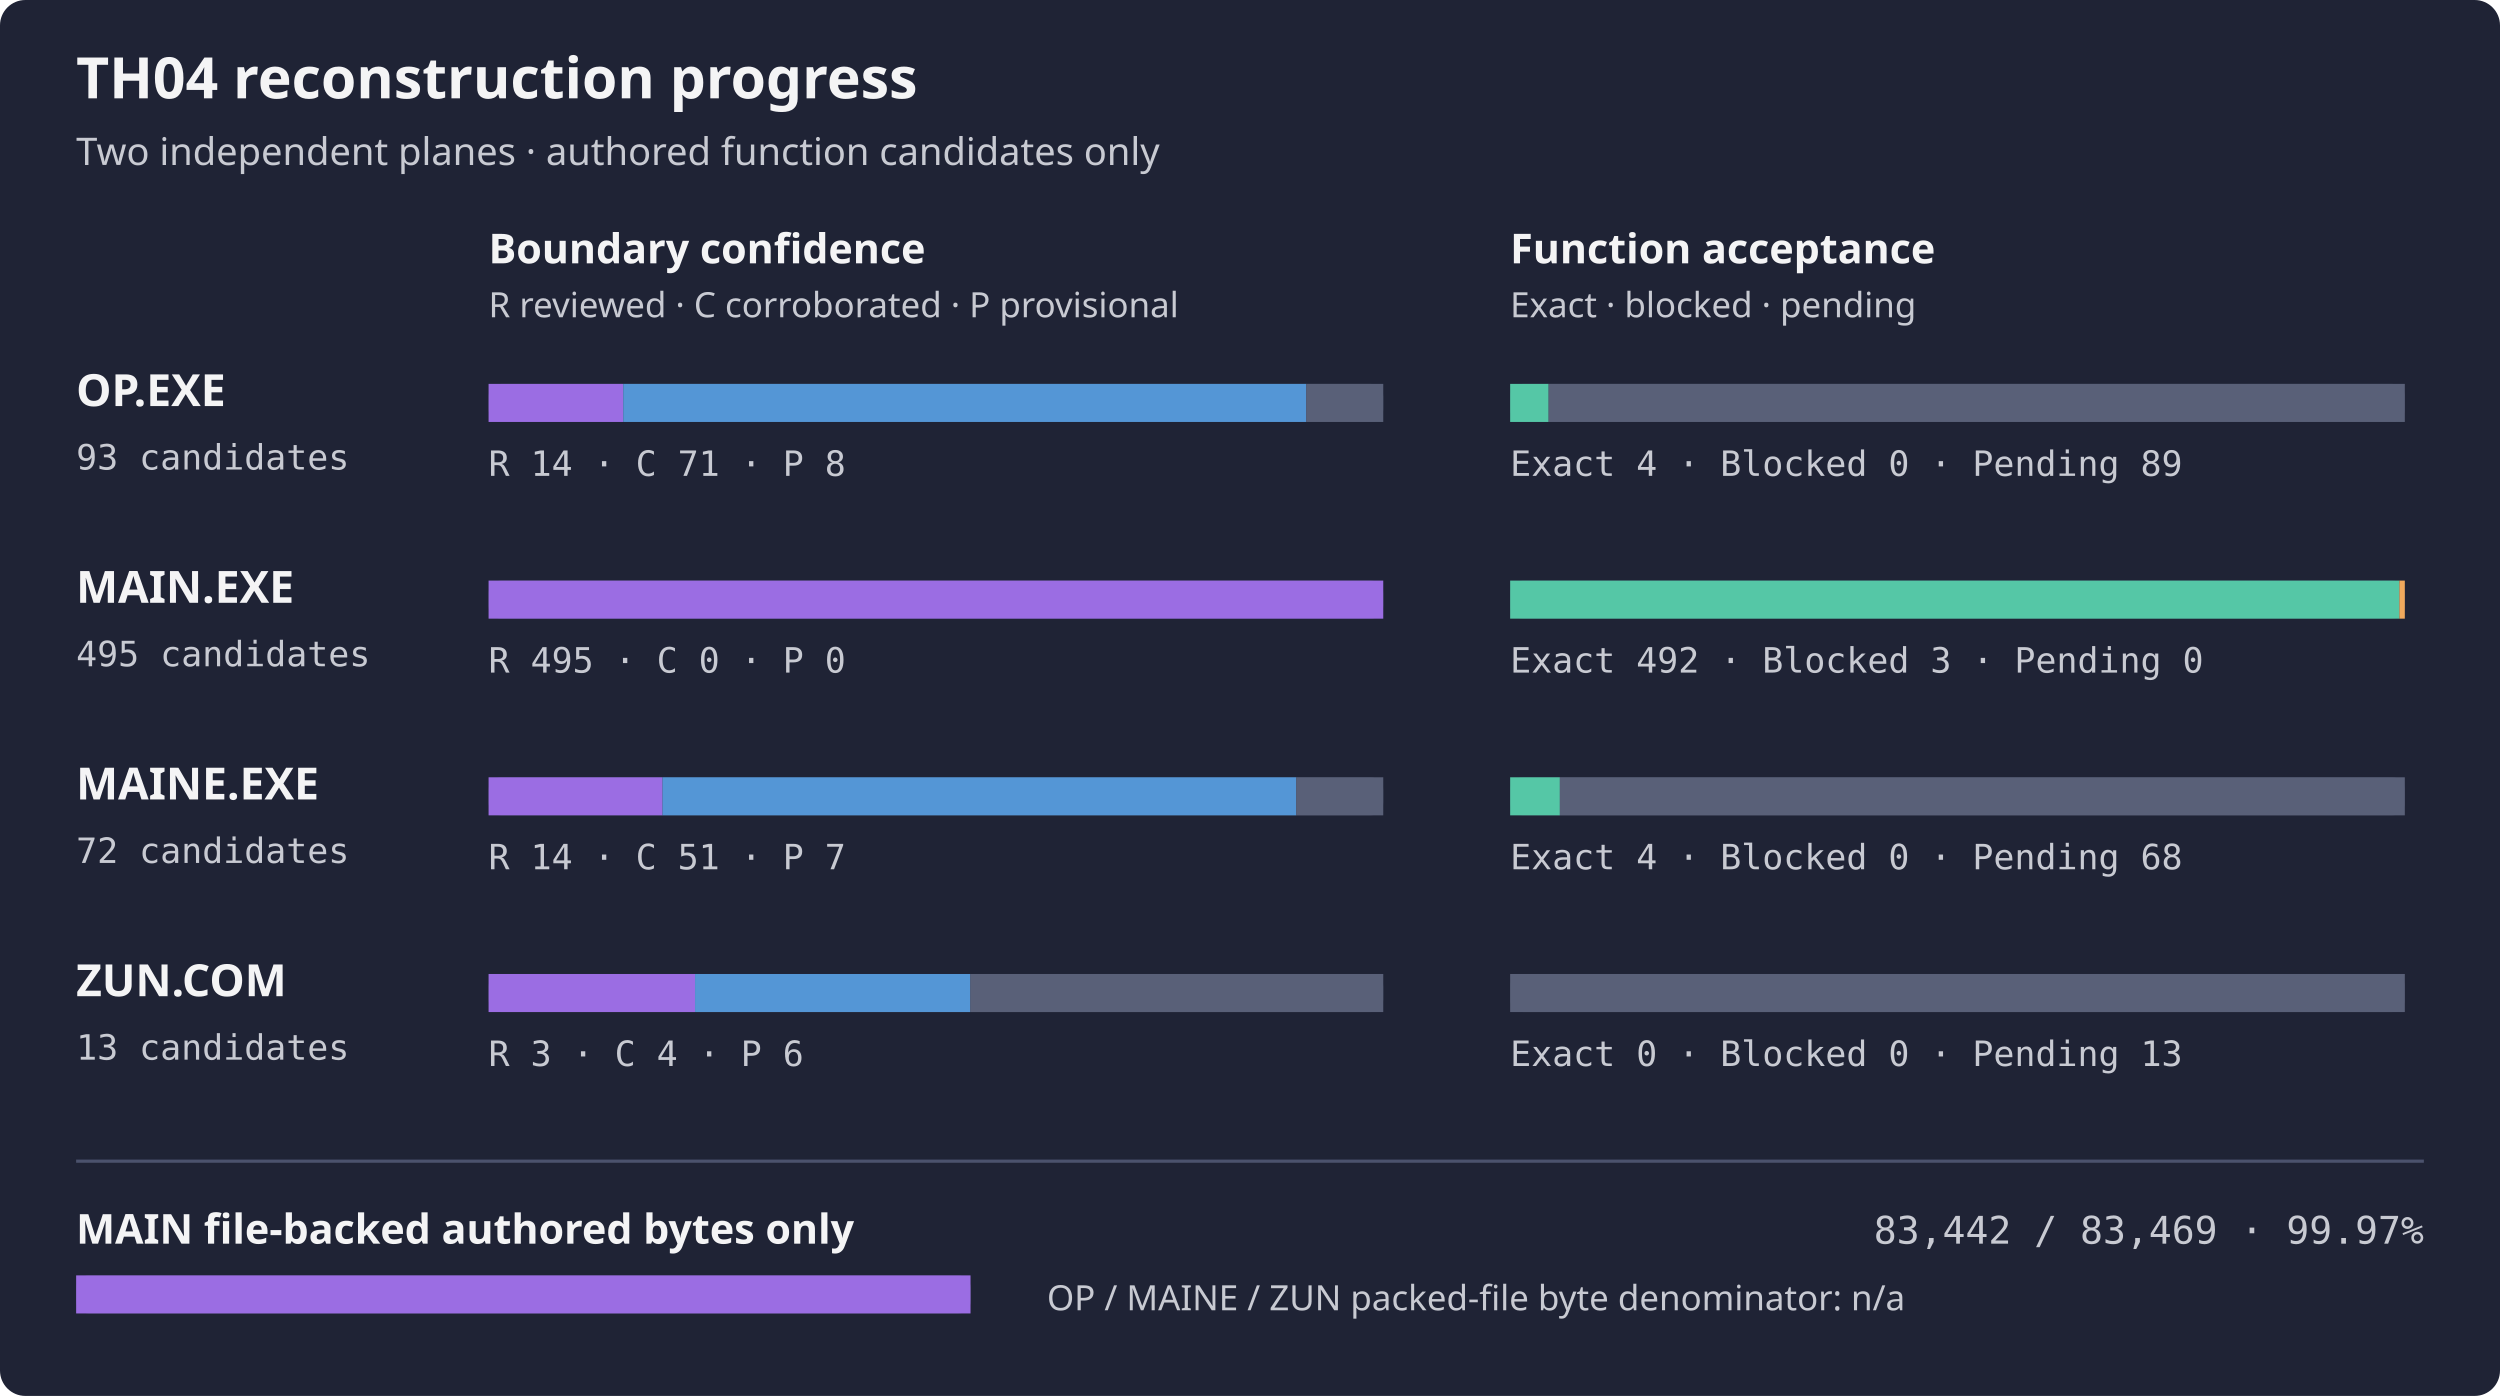
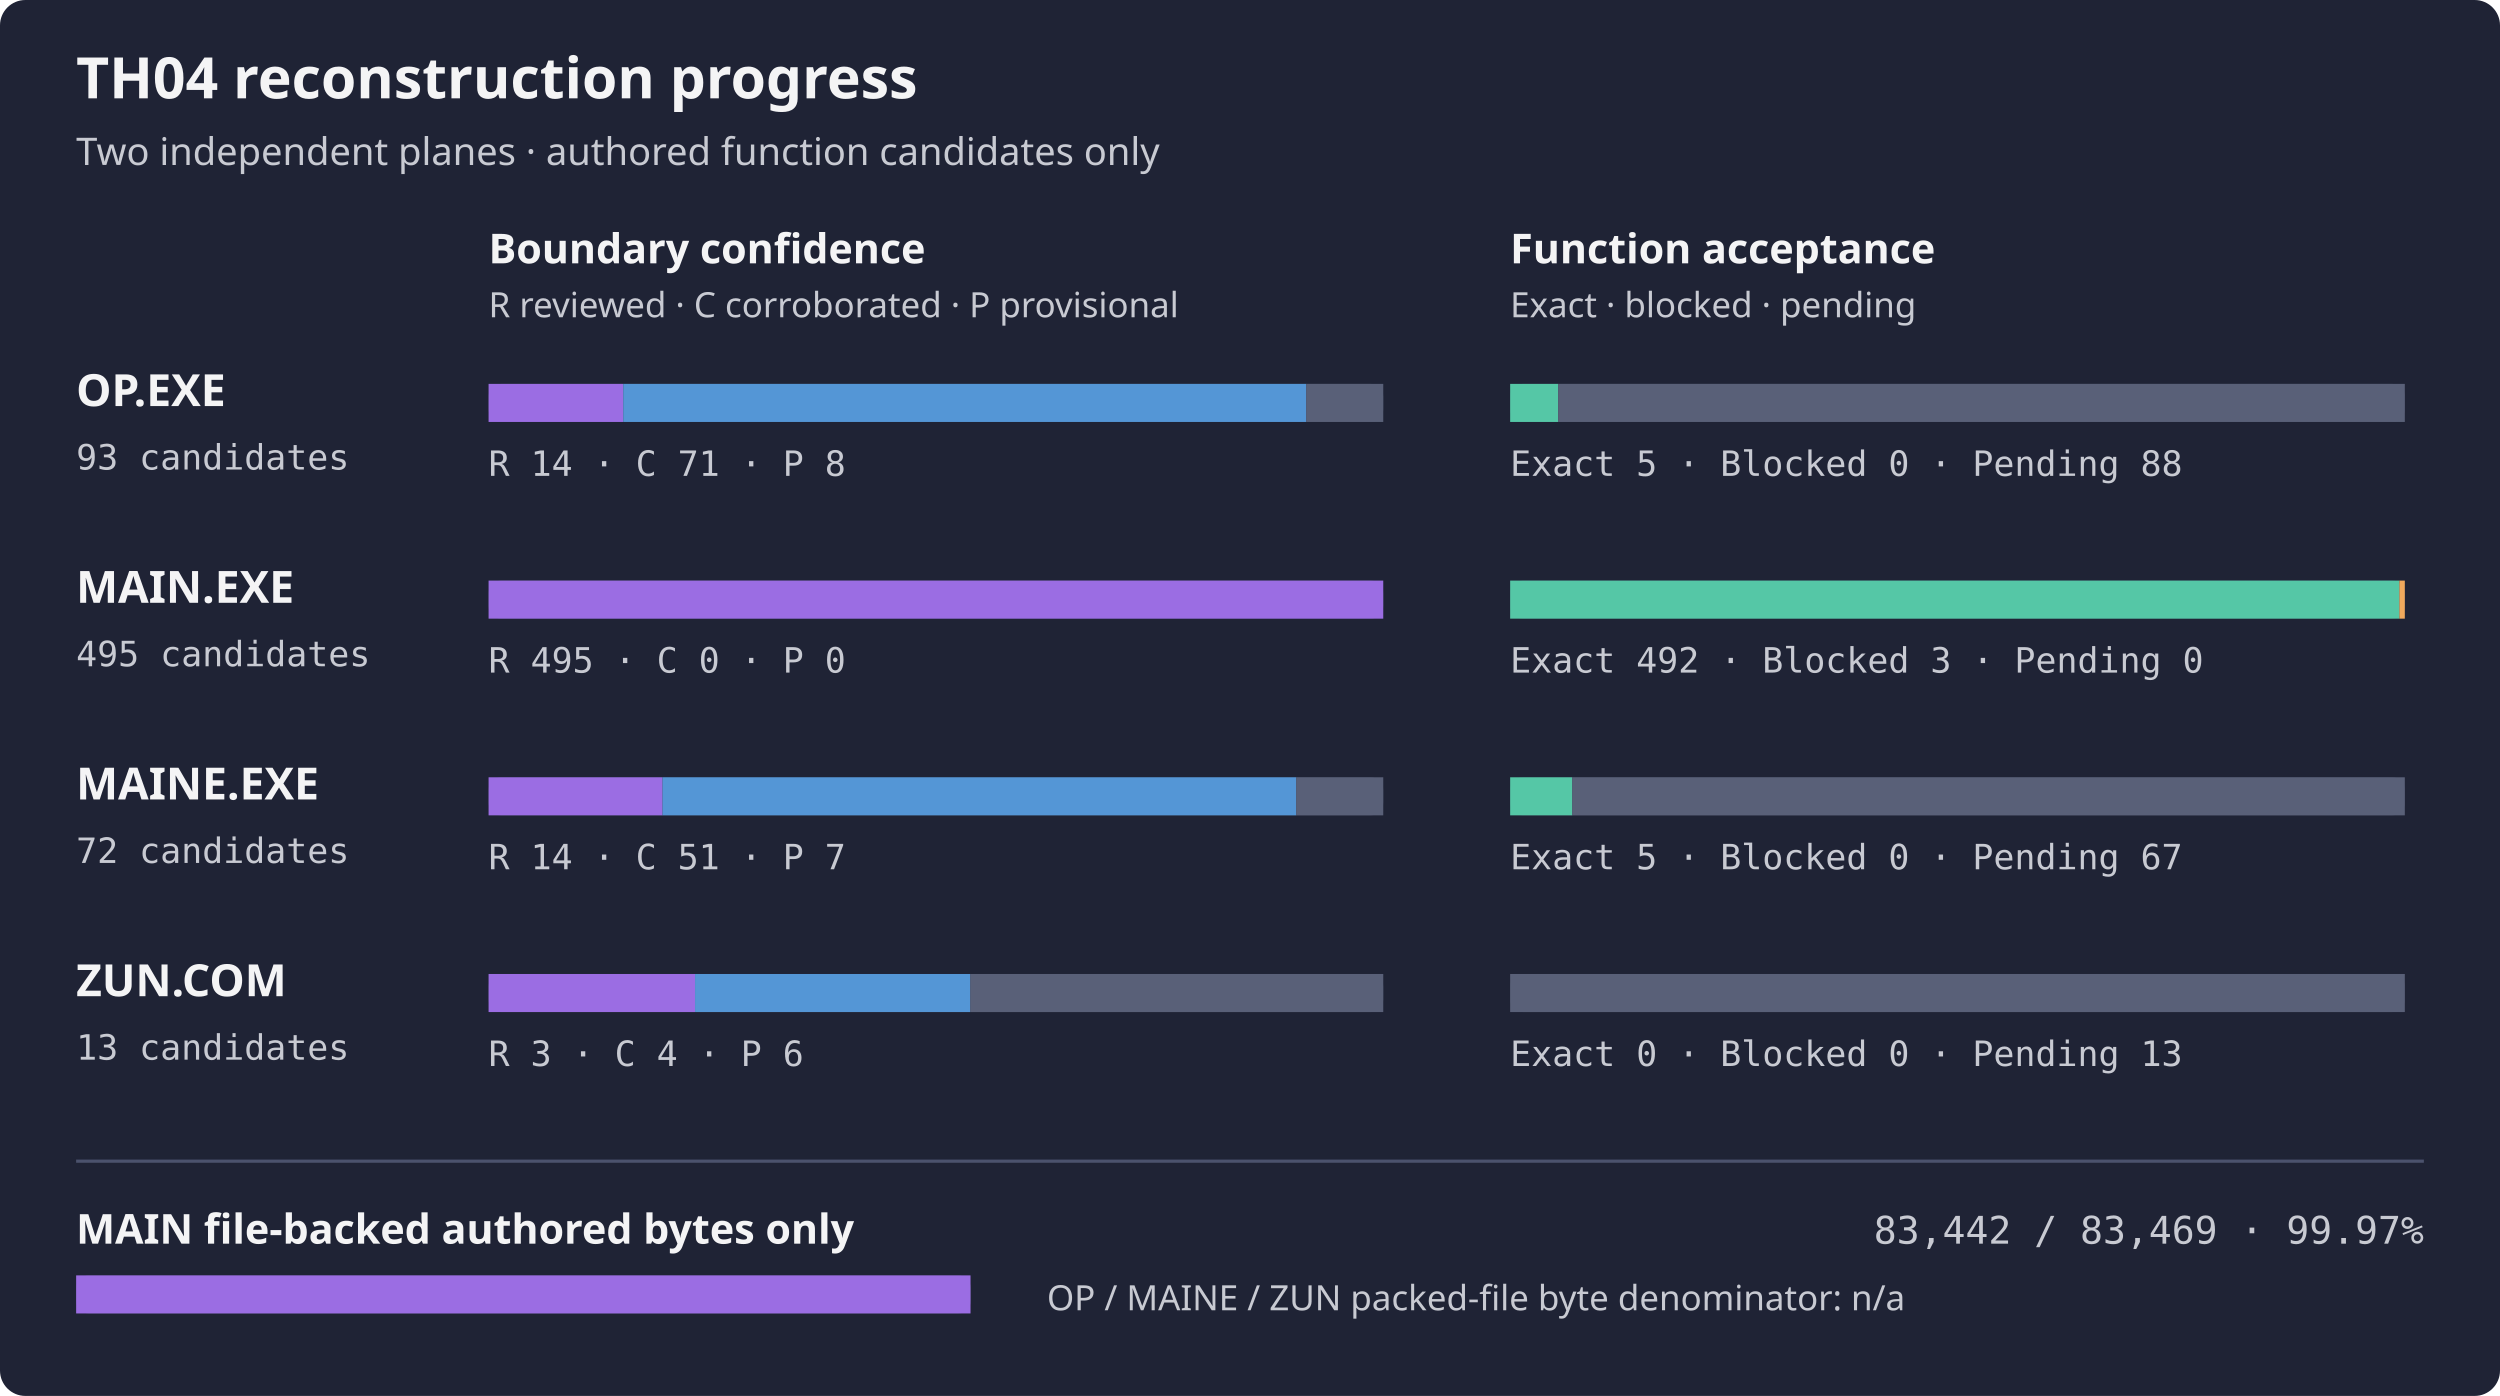
<svg xmlns="http://www.w3.org/2000/svg" width="788" height="440" role="img" aria-label="TH04 per-artifact reconstruction progress">
  <rect width="788" height="440" rx="8" fill="#1f2335" />
  <text x="24" y="31" fill="#f4f4f5" font-family="sans-serif" font-size="18" font-weight="600">TH04 reconstruction progress</text>
  <text x="24" y="52" fill="#c8cad2" font-family="sans-serif" font-size="12">Two independent planes · authored function candidates only</text>
  <text x="154" y="83" fill="#f4f4f5" font-family="sans-serif" font-size="13" font-weight="600">Boundary confidence</text>
  <text x="476" y="83" fill="#f4f4f5" font-family="sans-serif" font-size="13" font-weight="600">Function acceptance</text>
  <text x="154" y="100" fill="#c8cad2" font-family="sans-serif" font-size="11">R reviewed · C corroborated · P provisional</text>
  <text x="476" y="100" fill="#c8cad2" font-family="sans-serif" font-size="11">Exact · blocked · pending</text>
  <text x="24" y="128" fill="#f4f4f5" font-family="sans-serif" font-size="14" font-weight="600">OP.EXE</text>
  <text x="24" y="148" fill="#c8cad2" font-family="monospace" font-size="11">93 candidates</text>
  <rect x="154" y="121" width="282" height="12" rx="4" fill="#353b52" />
  <rect x="154.00" y="121" width="42.45" height="12" fill="#9b6de3" />
  <rect x="196.45" y="121" width="215.29" height="12" fill="#5496d6" />
  <rect x="411.74" y="121" width="24.26" height="12" fill="#596078" />
  <rect x="476" y="121" width="282" height="12" rx="4" fill="#353b52" />
-   <rect x="476.00" y="121" width="12.13" height="12" fill="#55c7a6" />
-   <rect x="488.13" y="121" width="269.87" height="12" fill="#596078" />
+   <rect x="476.00" y="121" width="15.16" height="12" fill="#55c7a6" />
+   <rect x="491.16" y="121" width="266.84" height="12" fill="#596078" />
  <text x="154" y="150" fill="#c8cad2" font-family="monospace" font-size="11">R 14 · C 71 · P 8</text>
-   <text x="476" y="150" fill="#c8cad2" font-family="monospace" font-size="11">Exact 4 · Blocked 0 · Pending 89</text>
+   <text x="476" y="150" fill="#c8cad2" font-family="monospace" font-size="11">Exact 5 · Blocked 0 · Pending 88</text>
  <text x="24" y="190" fill="#f4f4f5" font-family="sans-serif" font-size="14" font-weight="600">MAIN.EXE</text>
  <text x="24" y="210" fill="#c8cad2" font-family="monospace" font-size="11">495 candidates</text>
  <rect x="154" y="183" width="282" height="12" rx="4" fill="#353b52" />
  <rect x="154.00" y="183" width="282.00" height="12" fill="#9b6de3" />
  <rect x="476" y="183" width="282" height="12" rx="4" fill="#353b52" />
  <rect x="476.00" y="183" width="280.29" height="12" fill="#55c7a6" />
  <rect x="756.29" y="183" width="1.71" height="12" fill="#f0a95c" />
  <text x="154" y="212" fill="#c8cad2" font-family="monospace" font-size="11">R 495 · C 0 · P 0</text>
  <text x="476" y="212" fill="#c8cad2" font-family="monospace" font-size="11">Exact 492 · Blocked 3 · Pending 0</text>
  <text x="24" y="252" fill="#f4f4f5" font-family="sans-serif" font-size="14" font-weight="600">MAINE.EXE</text>
  <text x="24" y="272" fill="#c8cad2" font-family="monospace" font-size="11">72 candidates</text>
  <rect x="154" y="245" width="282" height="12" rx="4" fill="#353b52" />
  <rect x="154.00" y="245" width="54.83" height="12" fill="#9b6de3" />
  <rect x="208.83" y="245" width="199.75" height="12" fill="#5496d6" />
  <rect x="408.58" y="245" width="27.42" height="12" fill="#596078" />
  <rect x="476" y="245" width="282" height="12" rx="4" fill="#353b52" />
-   <rect x="476.00" y="245" width="15.67" height="12" fill="#55c7a6" />
-   <rect x="491.67" y="245" width="266.33" height="12" fill="#596078" />
+   <rect x="476.00" y="245" width="19.58" height="12" fill="#55c7a6" />
+   <rect x="495.58" y="245" width="262.42" height="12" fill="#596078" />
  <text x="154" y="274" fill="#c8cad2" font-family="monospace" font-size="11">R 14 · C 51 · P 7</text>
-   <text x="476" y="274" fill="#c8cad2" font-family="monospace" font-size="11">Exact 4 · Blocked 0 · Pending 68</text>
+   <text x="476" y="274" fill="#c8cad2" font-family="monospace" font-size="11">Exact 5 · Blocked 0 · Pending 67</text>
  <text x="24" y="314" fill="#f4f4f5" font-family="sans-serif" font-size="14" font-weight="600">ZUN.COM</text>
  <text x="24" y="334" fill="#c8cad2" font-family="monospace" font-size="11">13 candidates</text>
  <rect x="154" y="307" width="282" height="12" rx="4" fill="#353b52" />
  <rect x="154.00" y="307" width="65.08" height="12" fill="#9b6de3" />
  <rect x="219.08" y="307" width="86.77" height="12" fill="#5496d6" />
  <rect x="305.85" y="307" width="130.15" height="12" fill="#596078" />
  <rect x="476" y="307" width="282" height="12" rx="4" fill="#353b52" />
  <rect x="476.00" y="307" width="282.00" height="12" fill="#596078" />
  <text x="154" y="336" fill="#c8cad2" font-family="monospace" font-size="11">R 3 · C 4 · P 6</text>
  <text x="476" y="336" fill="#c8cad2" font-family="monospace" font-size="11">Exact 0 · Blocked 0 · Pending 13</text>
  <path d="M24 366 H764" stroke="#4b526d" />
  <text x="24" y="392" fill="#f4f4f5" font-family="sans-serif" font-size="13" font-weight="600">MAIN file-backed authored bytes only</text>
  <text x="764" y="392" fill="#c8cad2" text-anchor="end" font-family="monospace" font-size="12">83,442 / 83,469 · 99.97%</text>
  <rect x="24" y="402" width="282" height="12" rx="4" fill="#353b52" />
  <rect x="24" y="402" width="281.91" height="12" fill="#9b6de3" />
  <text x="330" y="413" fill="#c8cad2" font-family="sans-serif" font-size="11">OP / MAINE / ZUN packed-file byte denominator: n/a</text>
</svg>
